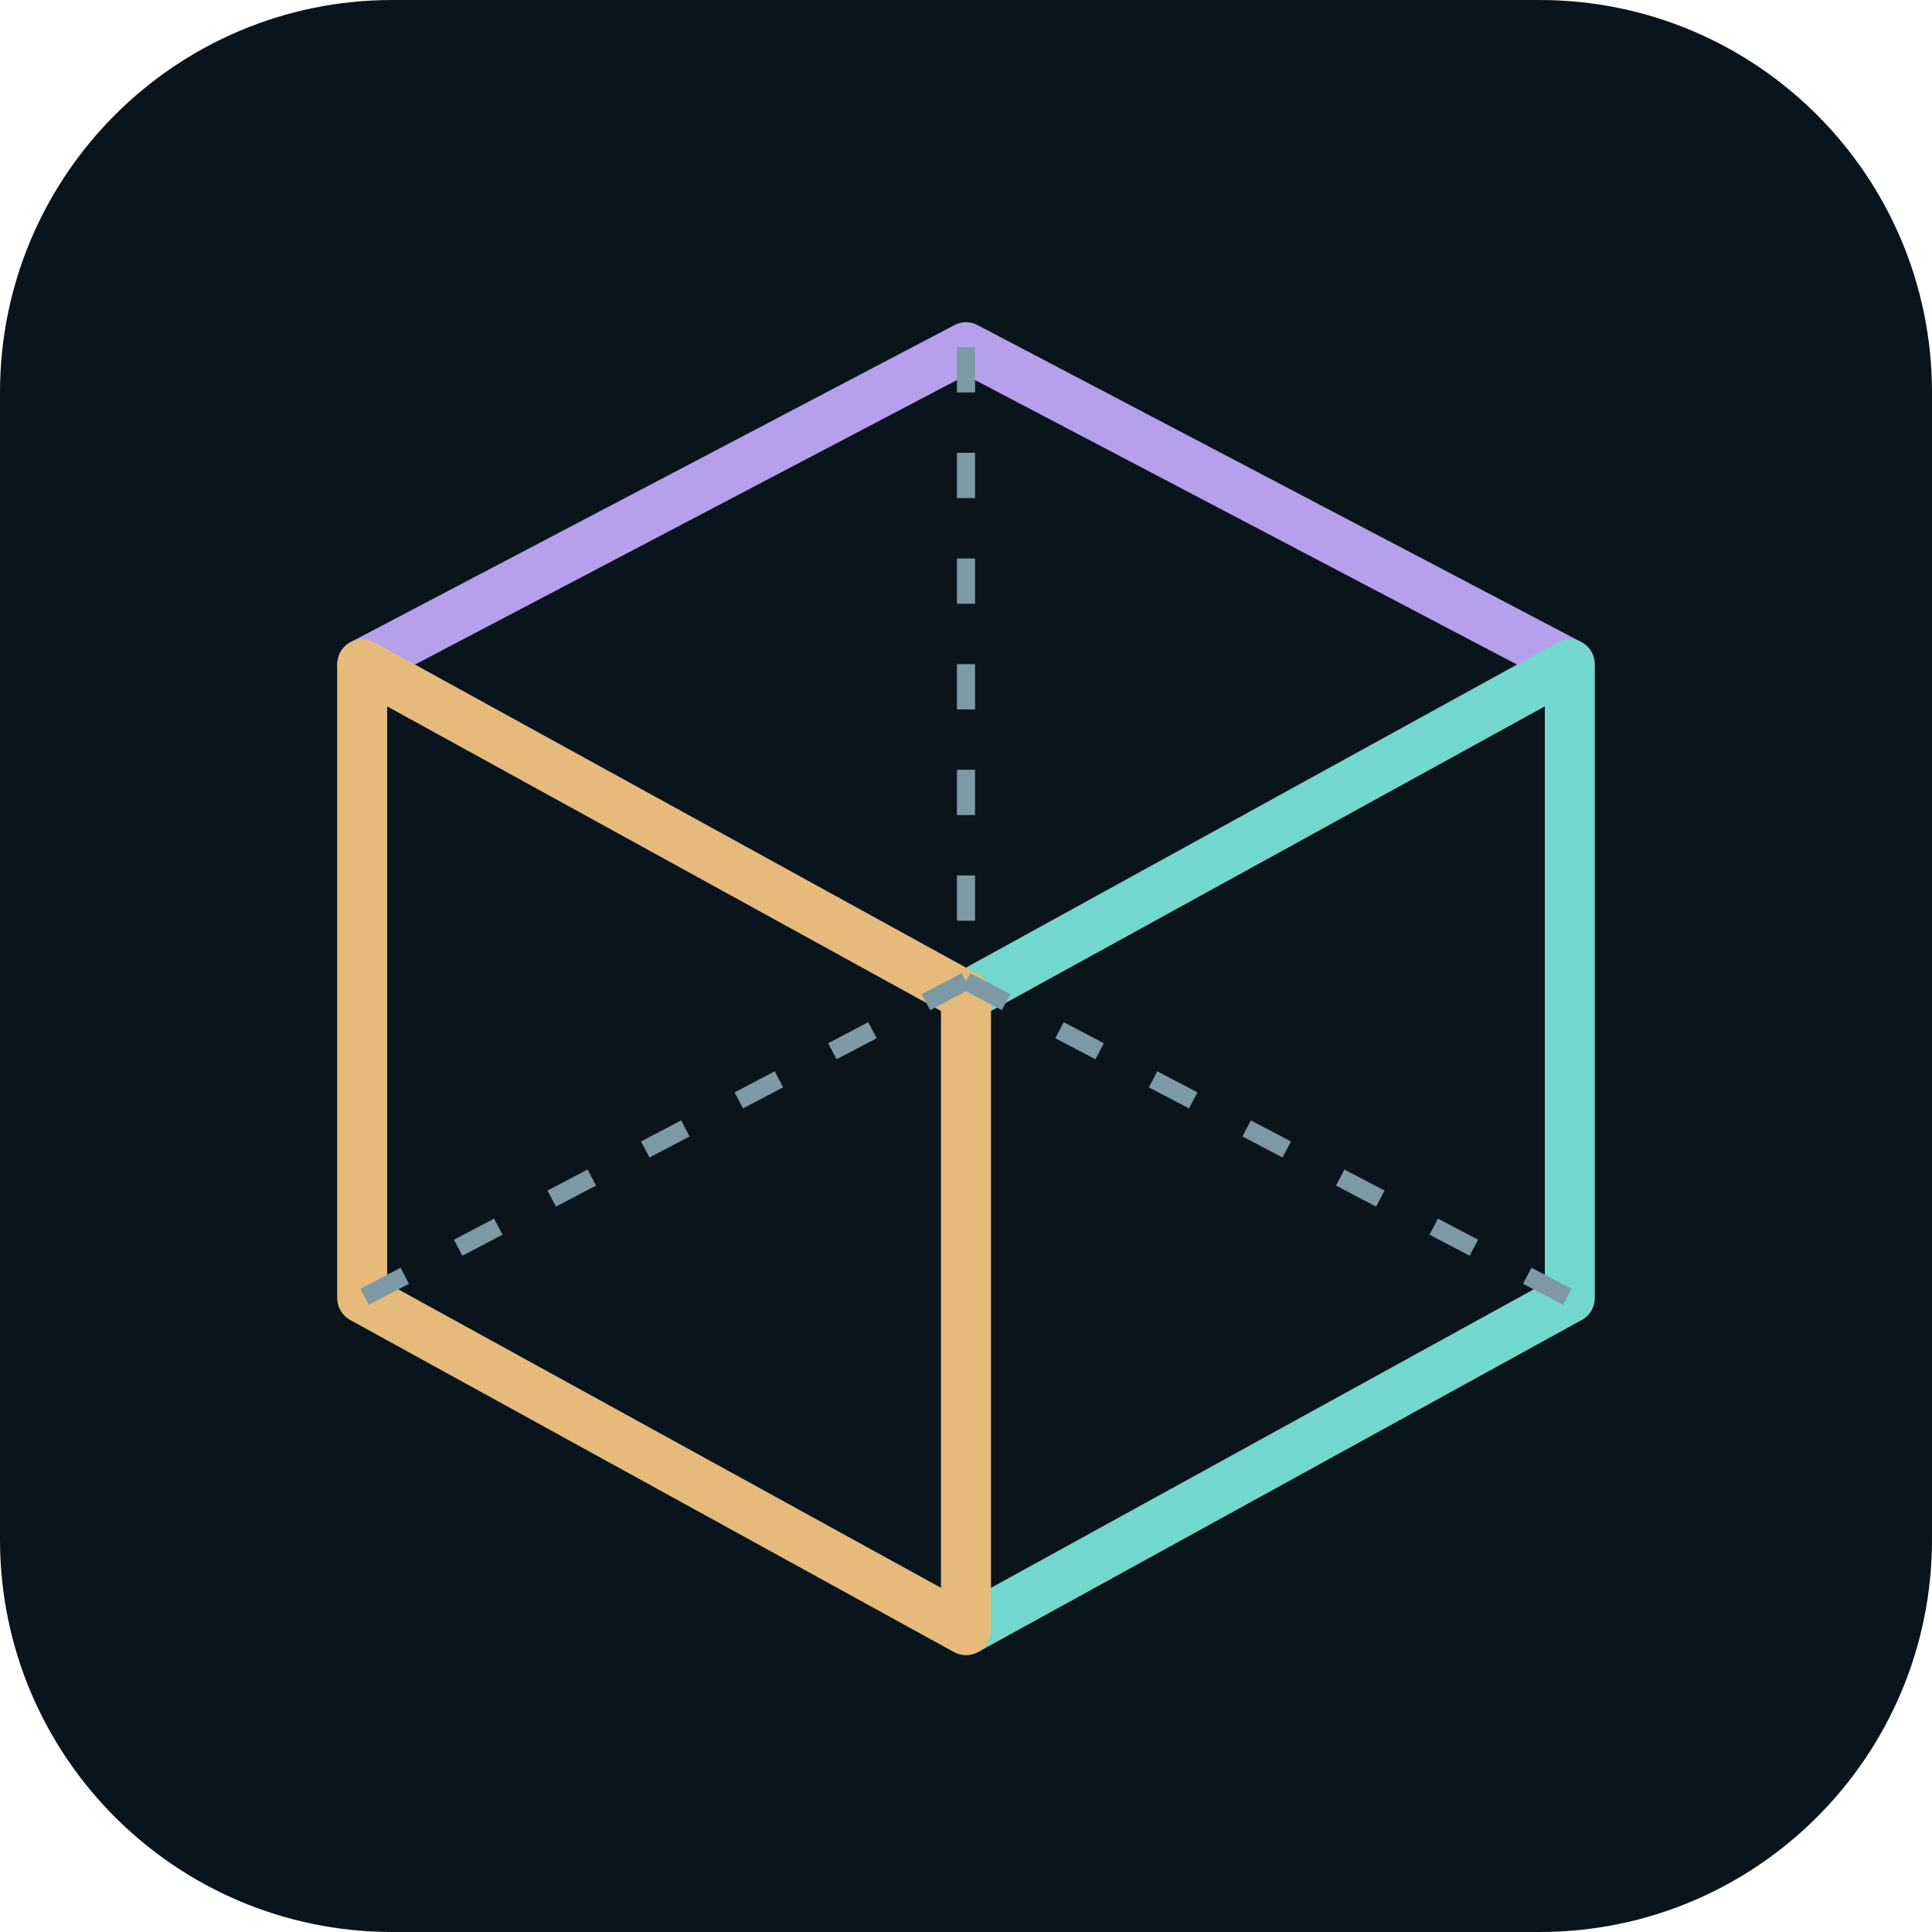
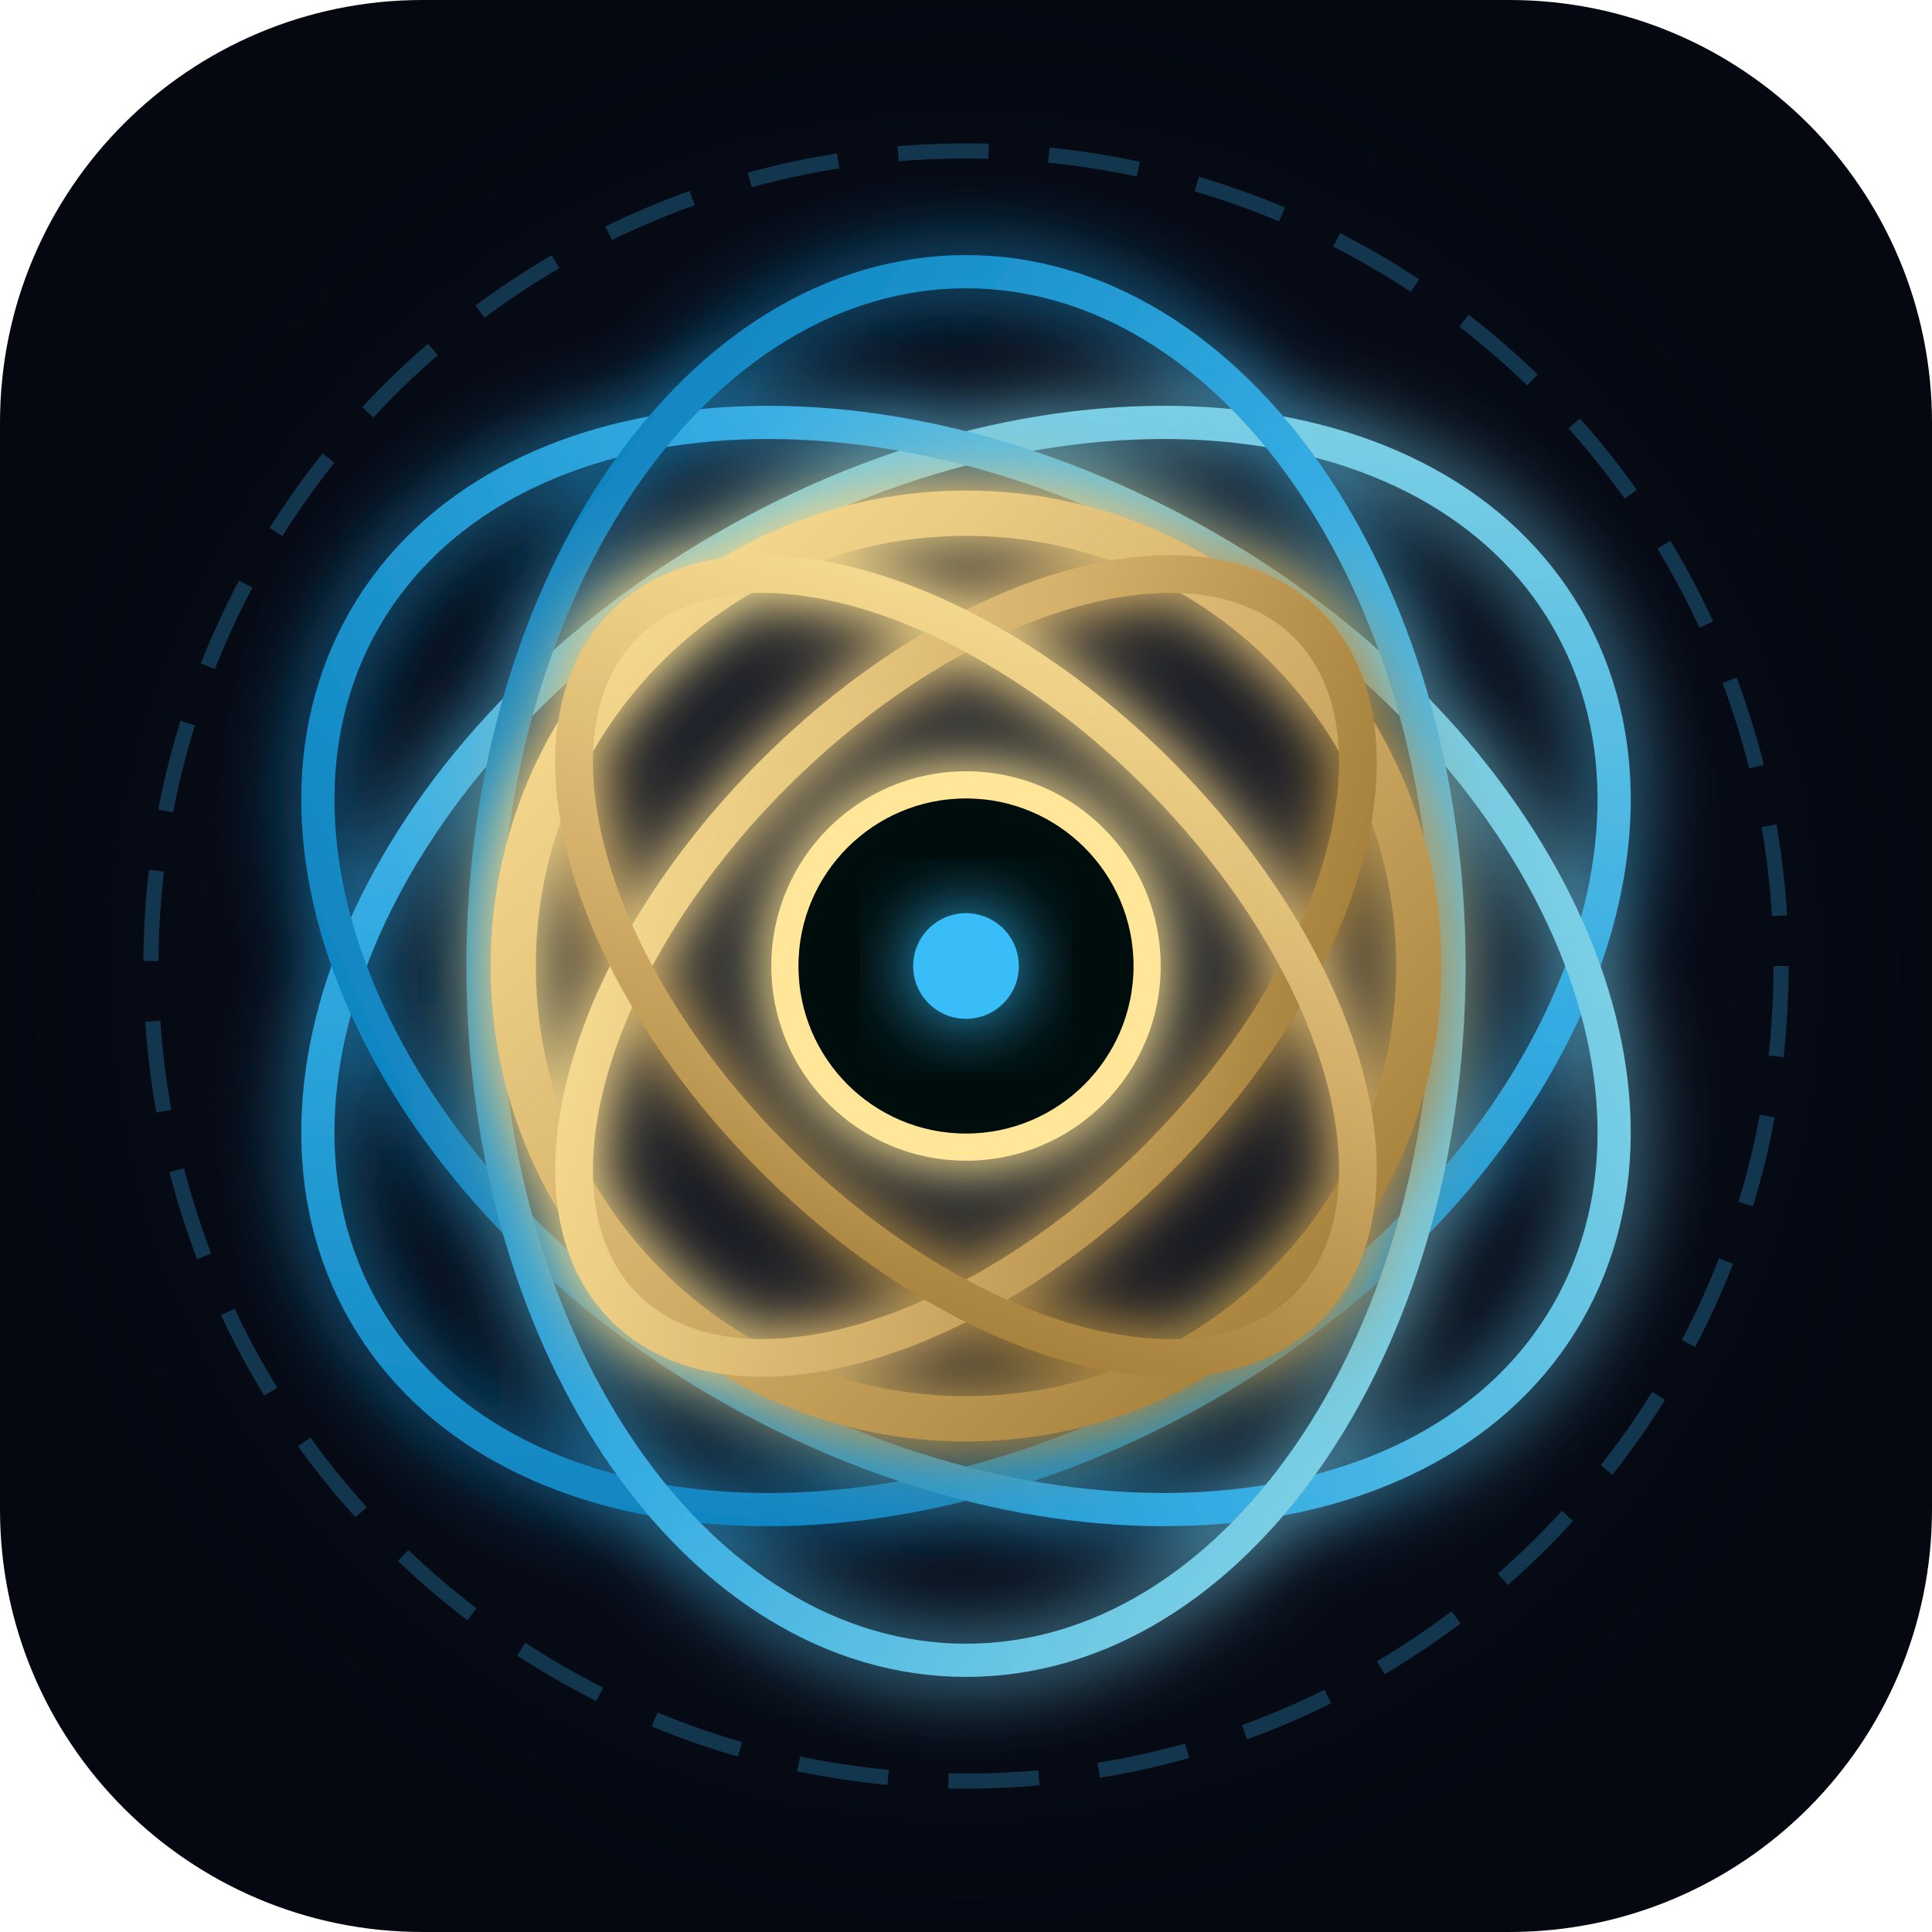
- <svg xmlns="http://www.w3.org/2000/svg" width="128" height="128" viewBox="0 0 128 128" role="img">
-   <rect width="128" height="128" rx="26" fill="#0a141c" />
-   <g stroke-linejoin="round" fill="none" stroke-width="3.3">
-     <path d="M 64 23 104 44 64 66 24 44 Z" stroke="#b7a0eb" />
-     <path d="M 24 44 V 86 L 64 108 104 86 V 44 M 64 66 V 108" stroke="#94acb6" />
-     <path d="M 64 66 104 44 V 86 L 64 108" stroke="#72d7cd" />
-     <path d="M 24 44 64 66 V 108 L 24 86 Z" stroke="#e6ba7b" />
+ <svg xmlns="http://www.w3.org/2000/svg" viewBox="0 0 128 128" width="100%" height="100%">
+   <defs>
+     <radialGradient id="bg" cx="50%" cy="50%" r="50%" fx="50%" fy="50%">
+       <stop offset="0%" stop-color="#0c1427" />
+       <stop offset="100%" stop-color="#050811" />
+     </radialGradient>
+     <filter id="glow-gold" x="-50%" y="-50%" width="200%" height="200%">
+       <feGaussianBlur in="SourceGraphic" stdDeviation="3" result="blur1" />
+       <feGaussianBlur in="SourceGraphic" stdDeviation="1.5" result="blur2" />
+       <feMerge>
+         <feMergeNode in="blur1" />
+         <feMergeNode in="blur2" />
+         <feMergeNode in="SourceGraphic" />
+       </feMerge>
+     </filter>
+     <filter id="glow-cyan" x="-50%" y="-50%" width="200%" height="200%">
+       <feGaussianBlur in="SourceGraphic" stdDeviation="2.5" result="blur1" />
+       <feMerge>
+         <feMergeNode in="blur1" />
+         <feMergeNode in="SourceGraphic" />
+       </feMerge>
+     </filter>
+     <linearGradient id="gold-grad" x1="0%" y1="0%" x2="100%" y2="100%">
+       <stop offset="0%" stop-color="#ffe699" />
+       <stop offset="50%" stop-color="#d4b06a" />
+       <stop offset="100%" stop-color="#99732e" />
+     </linearGradient>
+     <linearGradient id="cyan-grad" x1="100%" y1="0%" x2="0%" y2="100%">
+       <stop offset="0%" stop-color="#a5f3fc" />
+       <stop offset="50%" stop-color="#38bdf8" />
+       <stop offset="100%" stop-color="#0284c7" />
+     </linearGradient>
+   </defs>
+   <rect width="128" height="128" rx="28" fill="url(#bg)" />
+   <circle cx="64" cy="64" r="54" fill="none" stroke="#38bdf8" stroke-width="1" opacity="0.25" stroke-dasharray="6,4" />
+   <g filter="url(#glow-cyan)" opacity="0.9">
+     <ellipse cx="64" cy="64" rx="46" ry="32" fill="none" stroke="url(#cyan-grad)" stroke-width="2.2" transform="rotate(-30 64 64)" />
+     <ellipse cx="64" cy="64" rx="46" ry="32" fill="none" stroke="url(#cyan-grad)" stroke-width="2.2" transform="rotate(30 64 64)" />
+     <ellipse cx="64" cy="64" rx="46" ry="32" fill="none" stroke="url(#cyan-grad)" stroke-width="2.2" transform="rotate(90 64 64)" />
  </g>
-   <path d="M 64 23 V 65 L 24 86 M 64 65 104 86" fill="none" stroke="#7e99a6" stroke-width="1.2" stroke-dasharray="3 4" />
+   <g filter="url(#glow-gold)">
+     <circle cx="64" cy="64" r="30" fill="none" stroke="url(#gold-grad)" stroke-width="3" />
+     <ellipse cx="64" cy="64" rx="32" ry="18" fill="none" stroke="url(#gold-grad)" stroke-width="2.5" transform="rotate(-45 64 64)" />
+     <ellipse cx="64" cy="64" rx="32" ry="18" fill="none" stroke="url(#gold-grad)" stroke-width="2.5" transform="rotate(45 64 64)" />
+   </g>
+   <circle cx="64" cy="64" r="12" fill="#050811" stroke="#ffe699" stroke-width="1.8" filter="url(#glow-gold)" />
+   <circle cx="64" cy="64" r="3.5" fill="#38bdf8" filter="url(#glow-cyan)" />
</svg>
